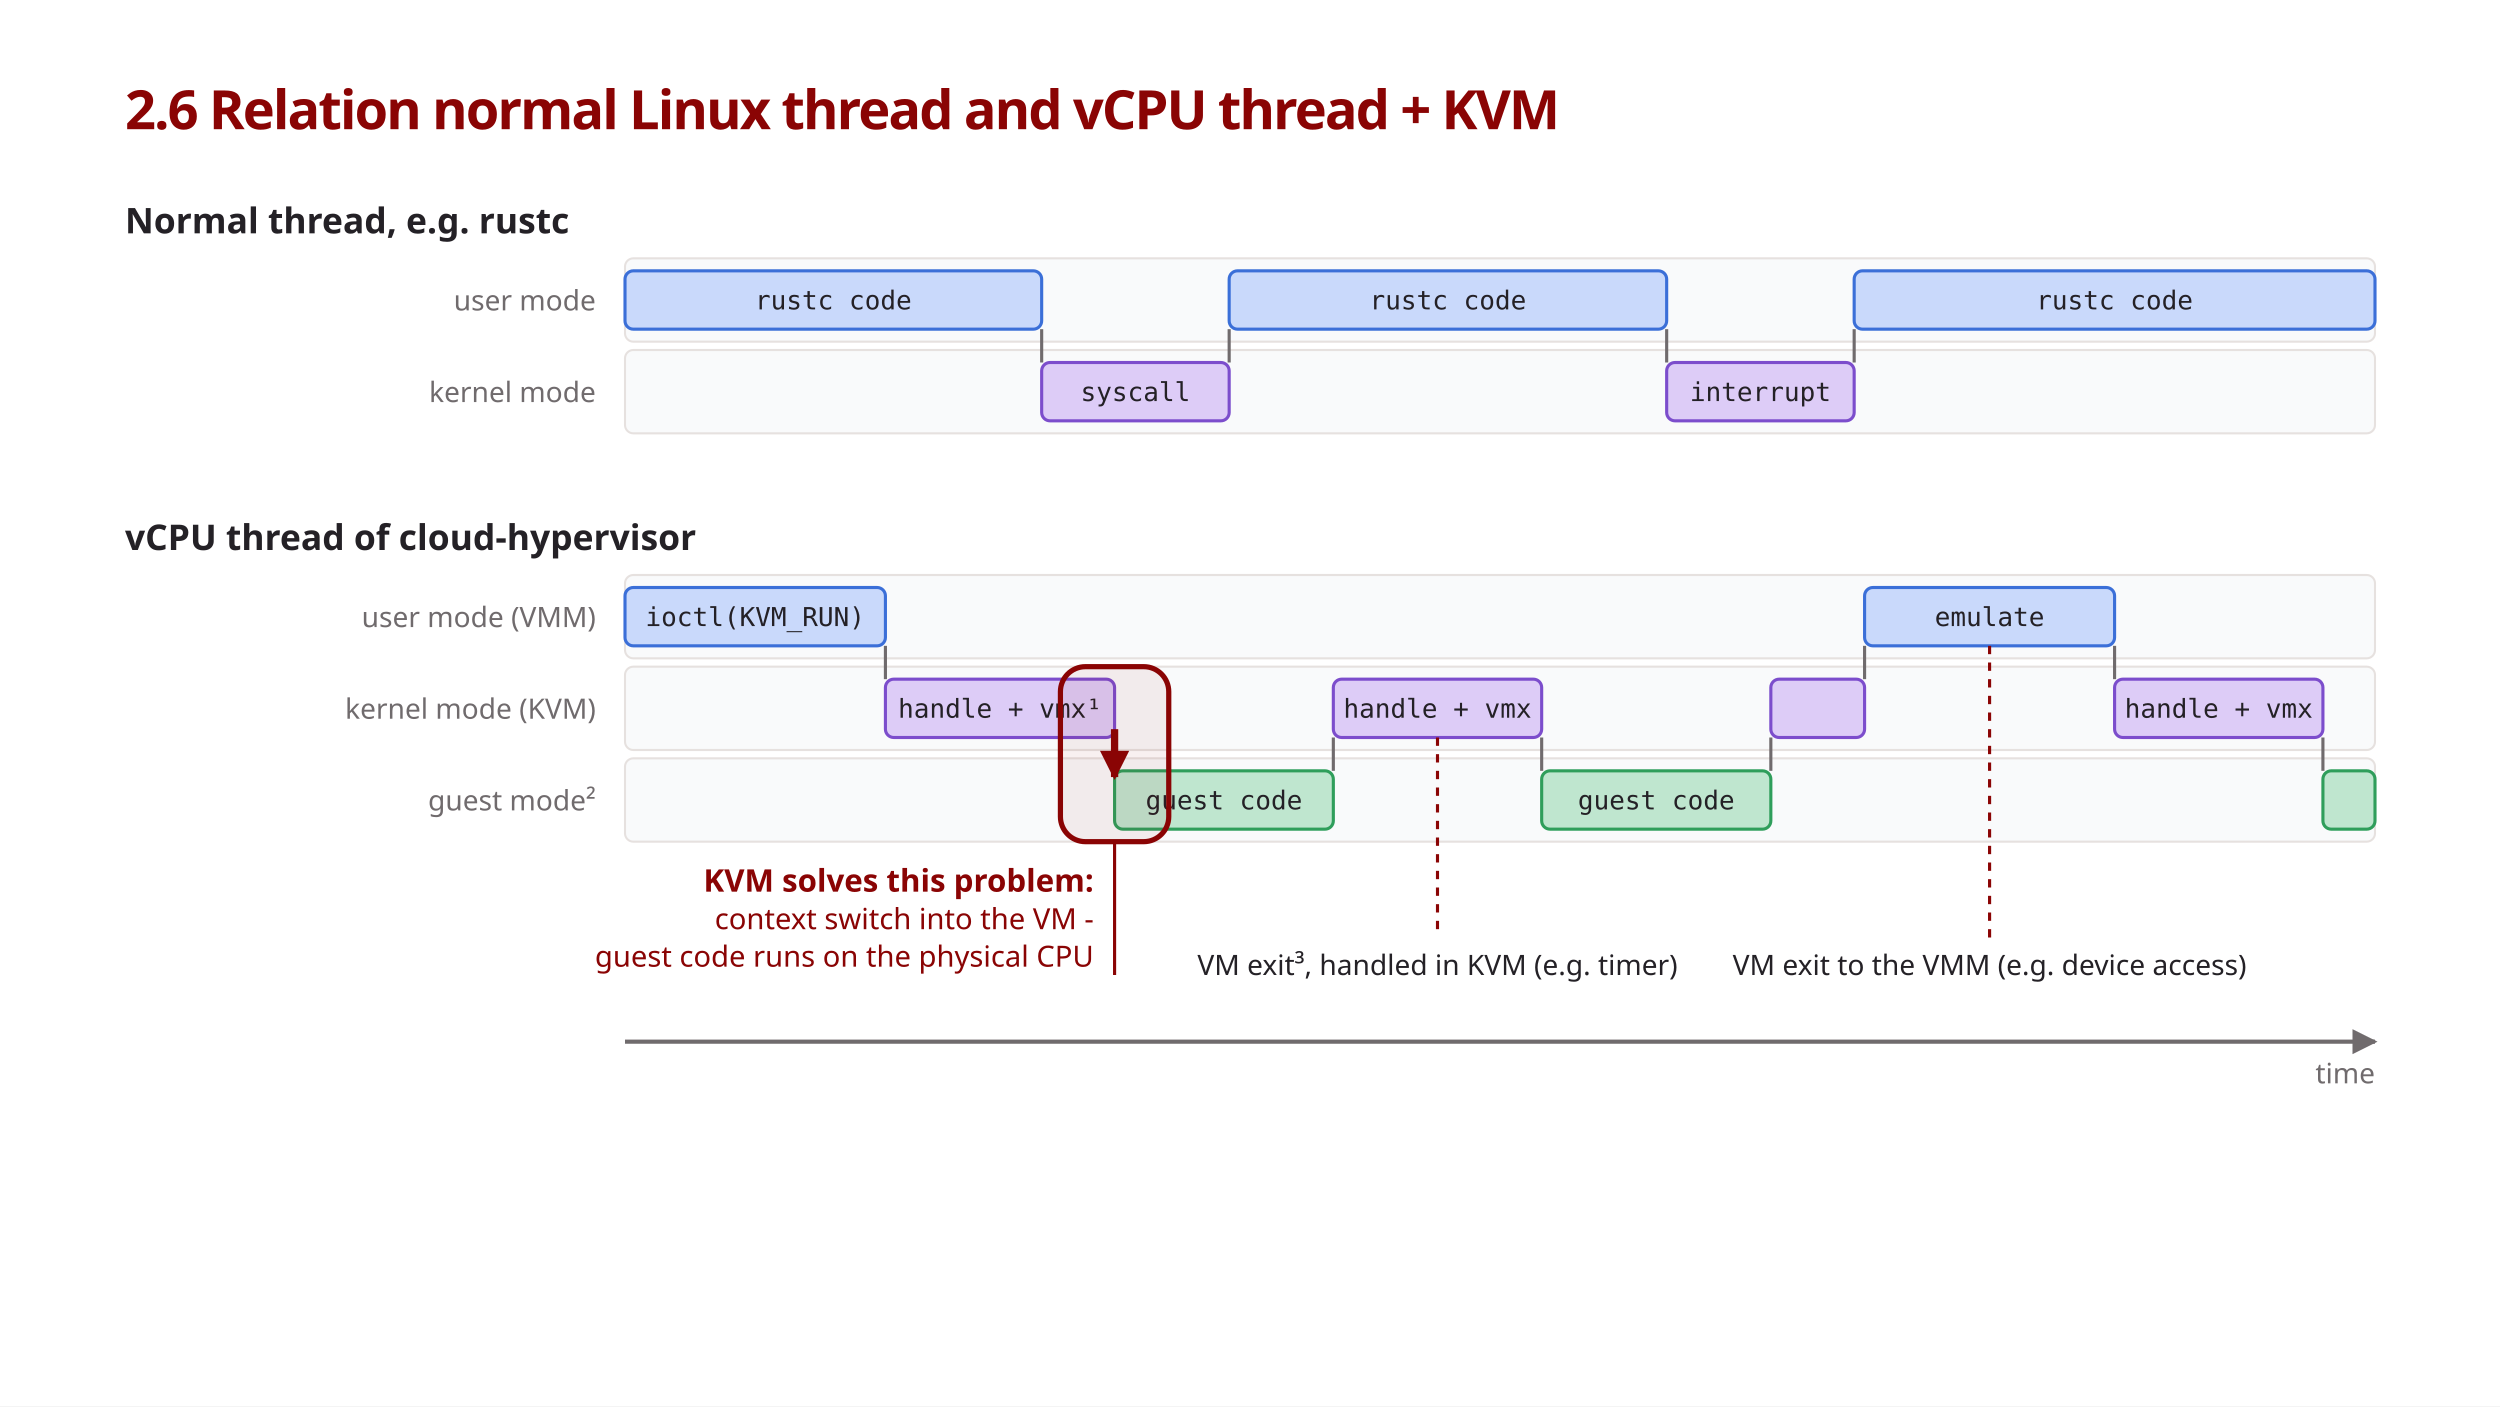
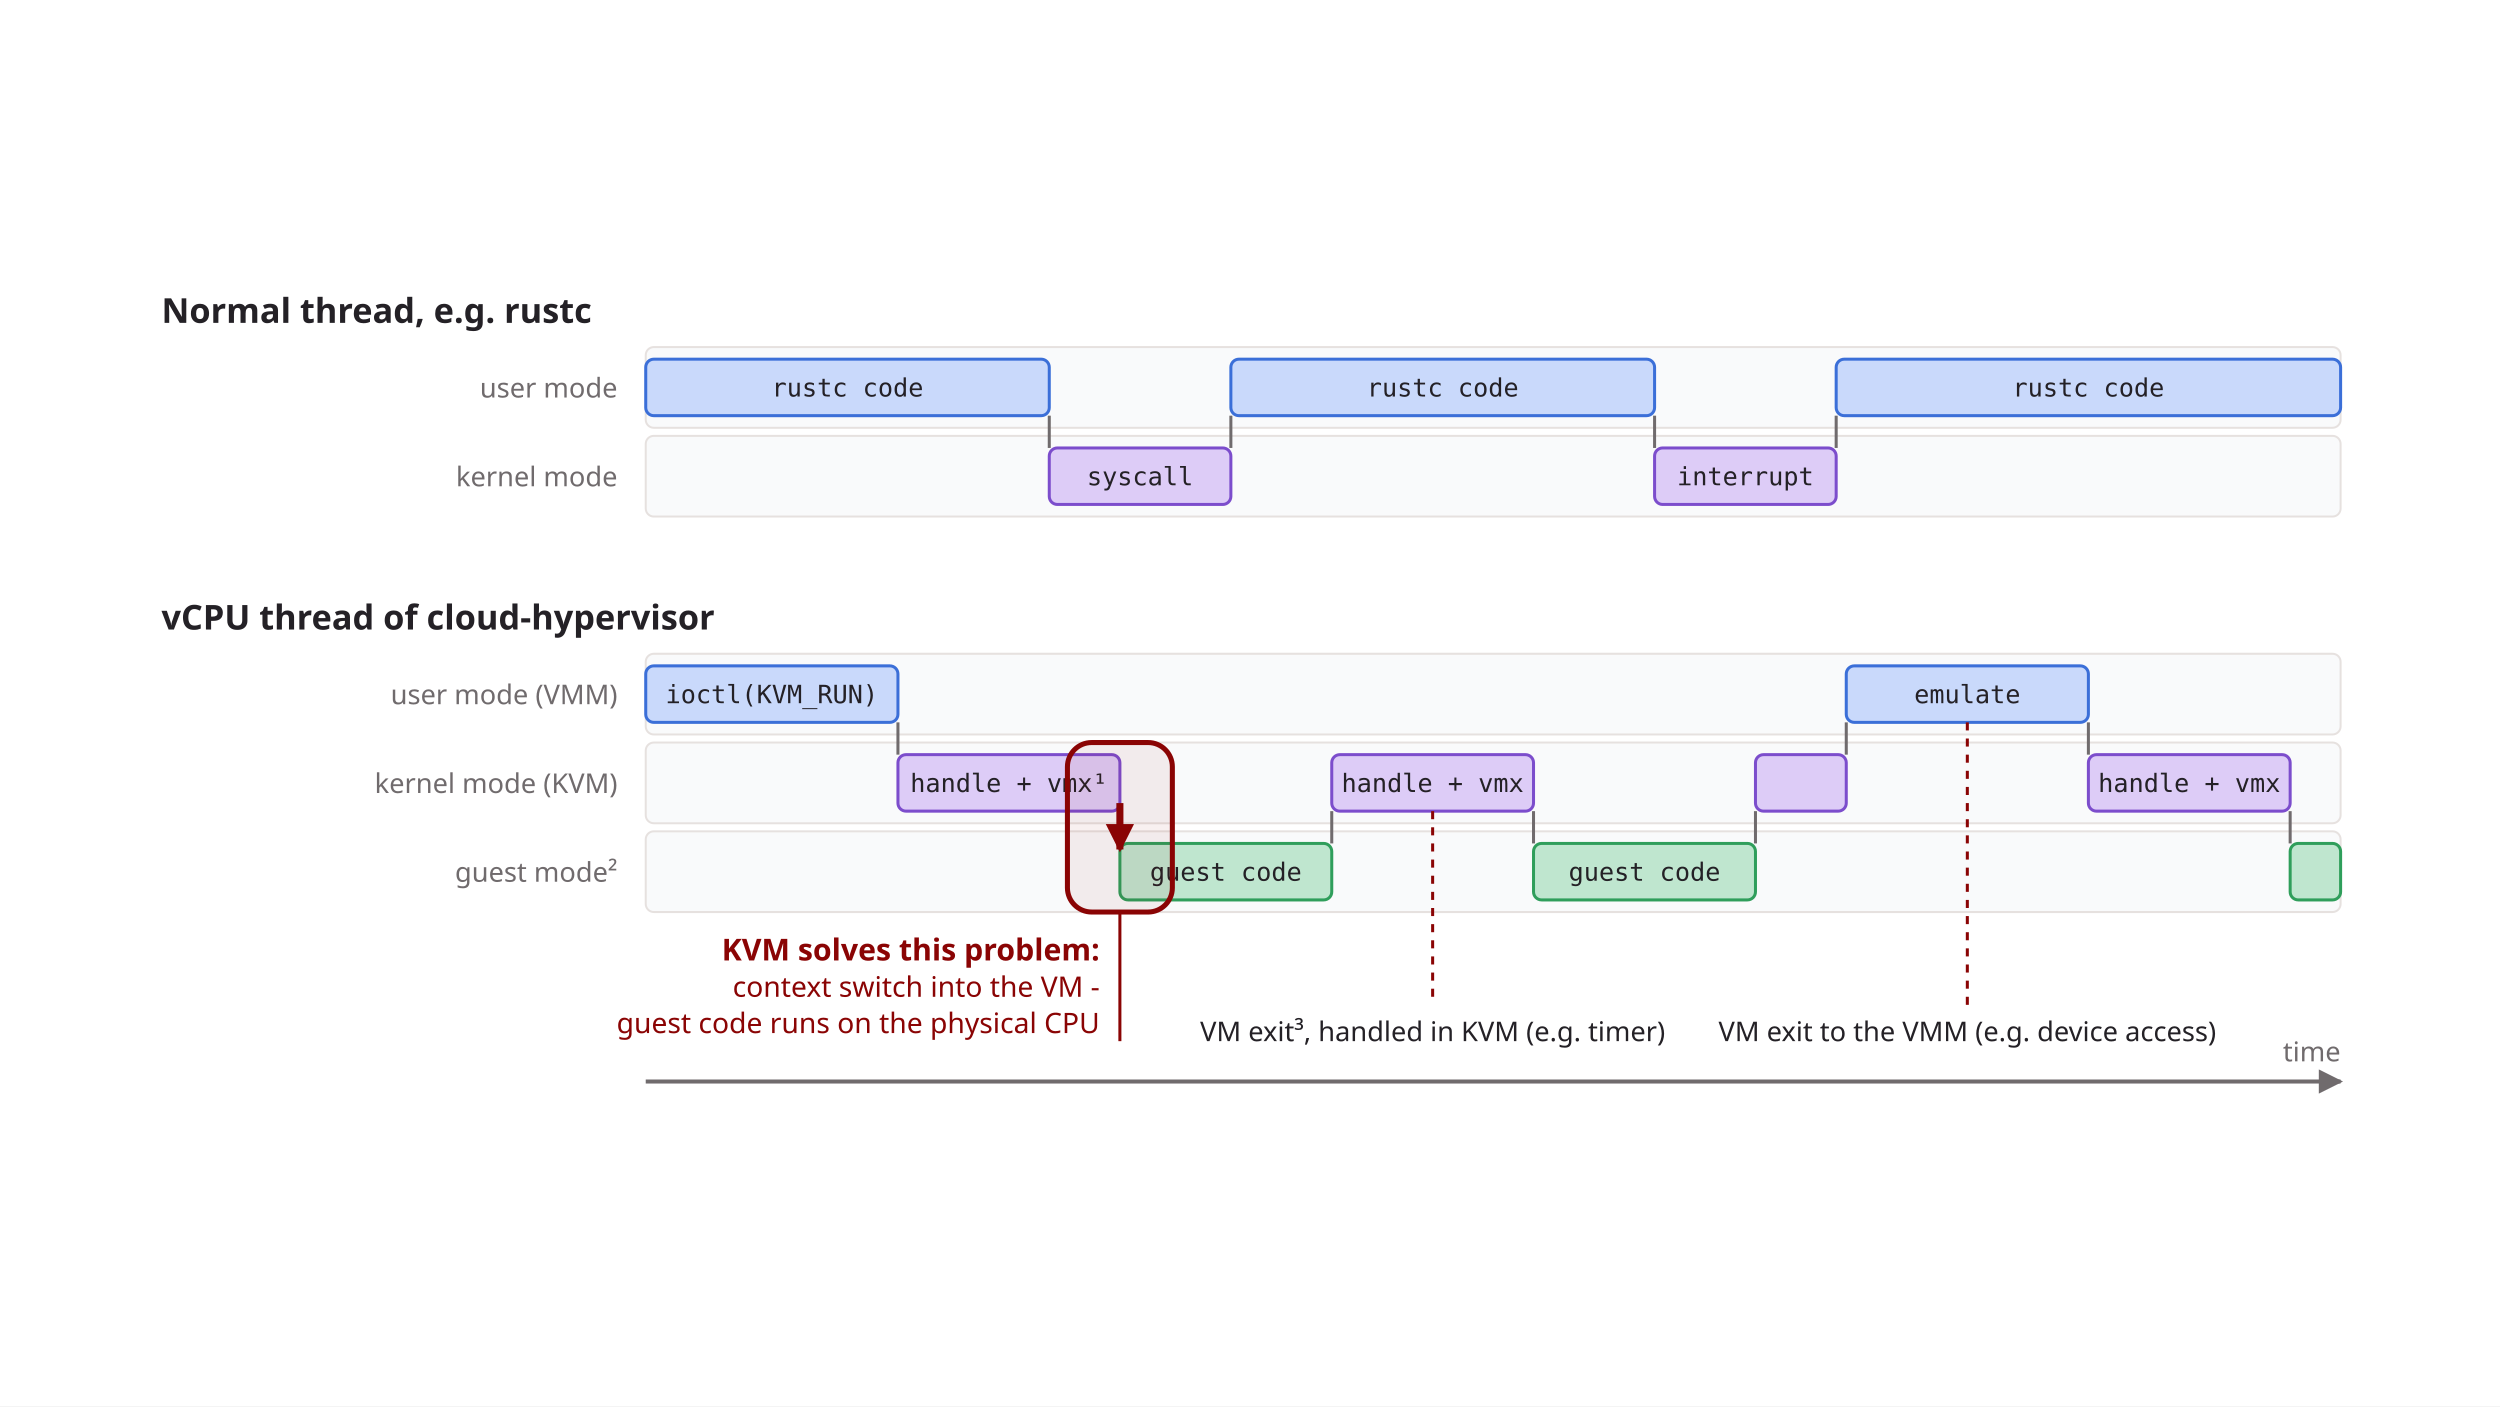
<svg xmlns="http://www.w3.org/2000/svg" viewBox="0 0 1200 675" font-family="'IBM Plex Sans', sans-serif">
  <style>
-     .title { font-size: 26px; font-weight: 600; fill: #8a0404; letter-spacing: -0.035em; }
    .h     { font-size: 17px; font-weight: 600; fill: #242126; }
    .lane-l { font-size: 13.5px; fill: #706b6d; }
    .bar-t { font-family: 'Source Code Pro', monospace; font-size: 12.5px; fill: #242126; }
    .note  { font-size: 13.5px; fill: #242126; }
    .key-h { font-size: 15px; font-weight: 600; fill: #8a0404; }
    .key-t { font-size: 14px; fill: #8a0404; }

    .lane  { fill: #f9fafb; stroke: #e6e1df; stroke-width: 1; }
    .user  { fill: #c9d9fb; stroke: #3b6fd8; stroke-width: 1.5; }
    .kern  { fill: #ddccf7; stroke: #7c4dcc; stroke-width: 1.5; }
    .guest { fill: #bfe6cf; stroke: #2f9e5b; stroke-width: 1.5; }
    .step  { stroke: #706b6d; stroke-width: 1.5; }
    .lead  { stroke: #8a0404; stroke-width: 1.5; stroke-dasharray: 4 4; }
    .axis  { stroke: #706b6d; stroke-width: 2; marker-end: url(#arrow); }
    .key-ring { fill: #8a0404; fill-opacity: 0.06; stroke: #8a0404; stroke-width: 2.5; }
    .key   { stroke: #8a0404; stroke-width: 3.5; marker-end: url(#arrow-red); }
    .key-ptr { stroke: #8a0404; stroke-width: 1.5; }
  </style>
  <defs>
    <marker id="arrow" viewBox="0 0 10 10" refX="9" refY="5" markerWidth="6" markerHeight="6" orient="auto">
      <path d="M0,0 L10,5 L0,10 z" fill="#706b6d" />
    </marker>
    <marker id="arrow-red" viewBox="0 0 10 10" refX="9" refY="5" markerWidth="4" markerHeight="4" orient="auto">
      <path d="M0,0 L10,5 L0,10 z" fill="#8a0404" />
    </marker>
  </defs>
  <rect width="1200" height="675" fill="#ffffff" />
-   <text class="title" x="60" y="62">2.6 Relation normal Linux thread and vCPU thread + KVM</text>
-   <line class="axis" x1="300" y1="500" x2="1140" y2="500" />
-   <text class="lane-l" x="1140" y="520" text-anchor="end">time</text>
-   <text class="h" x="60" y="112">Normal thread, e.g. rustc</text>
-   <rect class="lane" x="300" y="124" width="840" height="40" rx="4" />
-   <text class="lane-l" x="286" y="149" text-anchor="end">user mode</text>
-   <rect class="user" x="300" y="130" width="200" height="28" rx="4" />
-   <text class="bar-t" x="400.0" y="148.5" text-anchor="middle">rustc code</text>
-   <rect class="lane" x="300" y="168" width="840" height="40" rx="4" />
-   <text class="lane-l" x="286" y="193" text-anchor="end">kernel mode</text>
-   <line class="step" x1="500" y1="158" x2="500" y2="174" />
-   <rect class="kern" x="500" y="174" width="90" height="28" rx="4" />
-   <text class="bar-t" x="545.0" y="192.5" text-anchor="middle">syscall</text>
-   <line class="step" x1="590" y1="158" x2="590" y2="174" />
-   <rect class="user" x="590" y="130" width="210" height="28" rx="4" />
-   <text class="bar-t" x="695.0" y="148.5" text-anchor="middle">rustc code</text>
-   <line class="step" x1="800" y1="158" x2="800" y2="174" />
-   <rect class="kern" x="800" y="174" width="90" height="28" rx="4" />
-   <text class="bar-t" x="845.0" y="192.5" text-anchor="middle">interrupt</text>
-   <line class="step" x1="890" y1="158" x2="890" y2="174" />
-   <rect class="user" x="890" y="130" width="250" height="28" rx="4" />
-   <text class="bar-t" x="1015.0" y="148.5" text-anchor="middle">rustc code</text>
-   <text class="h" x="60" y="264">vCPU thread of cloud-hypervisor</text>
-   <rect class="lane" x="300" y="276" width="840" height="40" rx="4" />
-   <text class="lane-l" x="286" y="301" text-anchor="end">user mode (VMM)</text>
-   <rect class="user" x="300" y="282" width="125" height="28" rx="4" />
-   <text class="bar-t" x="362.5" y="300.5" text-anchor="middle">ioctl(KVM_RUN)</text>
-   <rect class="lane" x="300" y="320" width="840" height="40" rx="4" />
-   <text class="lane-l" x="286" y="345" text-anchor="end">kernel mode (KVM)</text>
-   <line class="step" x1="425" y1="310" x2="425" y2="326" />
-   <rect class="kern" x="425" y="326" width="110" height="28" rx="4" />
-   <text class="bar-t" x="480.0" y="344.5" text-anchor="middle">handle + vmx¹</text>
-   <rect class="lane" x="300" y="364" width="840" height="40" rx="4" />
-   <text class="lane-l" x="286" y="389" text-anchor="end">guest mode²</text>
-   <line class="step" x1="535" y1="354" x2="535" y2="370" />
-   <rect class="guest" x="535" y="370" width="105" height="28" rx="4" />
-   <text class="bar-t" x="587.5" y="388.5" text-anchor="middle">guest code</text>
-   <rect class="key-ring" x="509" y="320" width="52" height="84" rx="12" />
-   <line class="key" x1="535" y1="350" x2="535" y2="373" />
-   <line class="key-ptr" x1="535" y1="404" x2="535" y2="468" />
-   <text class="key-h" x="525" y="428" text-anchor="end">KVM solves this problem:</text>
-   <text class="key-t" x="525" y="446" text-anchor="end">context switch into the VM -</text>
-   <text class="key-t" x="525" y="464" text-anchor="end">guest code runs on the physical CPU</text>
-   <line class="step" x1="640" y1="354" x2="640" y2="370" />
-   <rect class="kern" x="640" y="326" width="100" height="28" rx="4" />
-   <text class="bar-t" x="690.0" y="344.5" text-anchor="middle">handle + vmx</text>
-   <line class="step" x1="740" y1="354" x2="740" y2="370" />
-   <rect class="guest" x="740" y="370" width="110" height="28" rx="4" />
-   <text class="bar-t" x="795.0" y="388.5" text-anchor="middle">guest code</text>
-   <line class="lead" x1="690" y1="354" x2="690" y2="450" />
-   <text class="note" x="690" y="468" text-anchor="middle">VM exit³, handled in KVM (e.g. timer)</text>
-   <line class="step" x1="850" y1="354" x2="850" y2="370" />
-   <rect class="kern" x="850" y="326" width="45" height="28" rx="4" />
-   <line class="step" x1="895" y1="310" x2="895" y2="326" />
-   <rect class="user" x="895" y="282" width="120" height="28" rx="4" />
-   <text class="bar-t" x="955.0" y="300.5" text-anchor="middle">emulate</text>
-   <line class="step" x1="1015" y1="310" x2="1015" y2="326" />
-   <rect class="kern" x="1015" y="326" width="100" height="28" rx="4" />
-   <text class="bar-t" x="1065.0" y="344.5" text-anchor="middle">handle + vmx</text>
-   <line class="step" x1="1115" y1="354" x2="1115" y2="370" />
-   <rect class="guest" x="1115" y="370" width="25" height="28" rx="4" />
-   <line class="lead" x1="955" y1="310" x2="955" y2="450" />
-   <text class="note" x="955" y="468" text-anchor="middle">VM exit to the VMM (e.g. device access)</text>
+   <g transform="translate(19.4 46.5) scale(0.9685)">
+     <line class="axis" x1="300" y1="488" x2="1140" y2="488" />
+     <text class="lane-l" x="1140" y="478" text-anchor="end">time</text>
+     <text class="h" x="60" y="112">Normal thread, e.g. rustc</text>
+     <rect class="lane" x="300" y="124" width="840" height="40" rx="4" />
+     <text class="lane-l" x="286" y="149" text-anchor="end">user mode</text>
+     <rect class="user" x="300" y="130" width="200" height="28" rx="4" />
+     <text class="bar-t" x="400.0" y="148.5" text-anchor="middle">rustc code</text>
+     <rect class="lane" x="300" y="168" width="840" height="40" rx="4" />
+     <text class="lane-l" x="286" y="193" text-anchor="end">kernel mode</text>
+     <line class="step" x1="500" y1="158" x2="500" y2="174" />
+     <rect class="kern" x="500" y="174" width="90" height="28" rx="4" />
+     <text class="bar-t" x="545.0" y="192.5" text-anchor="middle">syscall</text>
+     <line class="step" x1="590" y1="158" x2="590" y2="174" />
+     <rect class="user" x="590" y="130" width="210" height="28" rx="4" />
+     <text class="bar-t" x="695.0" y="148.5" text-anchor="middle">rustc code</text>
+     <line class="step" x1="800" y1="158" x2="800" y2="174" />
+     <rect class="kern" x="800" y="174" width="90" height="28" rx="4" />
+     <text class="bar-t" x="845.0" y="192.5" text-anchor="middle">interrupt</text>
+     <line class="step" x1="890" y1="158" x2="890" y2="174" />
+     <rect class="user" x="890" y="130" width="250" height="28" rx="4" />
+     <text class="bar-t" x="1015.0" y="148.5" text-anchor="middle">rustc code</text>
+     <text class="h" x="60" y="264">vCPU thread of cloud-hypervisor</text>
+     <rect class="lane" x="300" y="276" width="840" height="40" rx="4" />
+     <text class="lane-l" x="286" y="301" text-anchor="end">user mode (VMM)</text>
+     <rect class="user" x="300" y="282" width="125" height="28" rx="4" />
+     <text class="bar-t" x="362.5" y="300.5" text-anchor="middle">ioctl(KVM_RUN)</text>
+     <rect class="lane" x="300" y="320" width="840" height="40" rx="4" />
+     <text class="lane-l" x="286" y="345" text-anchor="end">kernel mode (KVM)</text>
+     <line class="step" x1="425" y1="310" x2="425" y2="326" />
+     <rect class="kern" x="425" y="326" width="110" height="28" rx="4" />
+     <text class="bar-t" x="480.0" y="344.5" text-anchor="middle">handle + vmx¹</text>
+     <rect class="lane" x="300" y="364" width="840" height="40" rx="4" />
+     <text class="lane-l" x="286" y="389" text-anchor="end">guest mode²</text>
+     <line class="step" x1="535" y1="354" x2="535" y2="370" />
+     <rect class="guest" x="535" y="370" width="105" height="28" rx="4" />
+     <text class="bar-t" x="587.5" y="388.5" text-anchor="middle">guest code</text>
+     <rect class="key-ring" x="509" y="320" width="52" height="84" rx="12" />
+     <line class="key" x1="535" y1="350" x2="535" y2="373" />
+     <line class="key-ptr" x1="535" y1="404" x2="535" y2="468" />
+     <text class="key-h" x="525" y="428" text-anchor="end">KVM solves this problem:</text>
+     <text class="key-t" x="525" y="446" text-anchor="end">context switch into the VM -</text>
+     <text class="key-t" x="525" y="464" text-anchor="end">guest code runs on the physical CPU</text>
+     <line class="step" x1="640" y1="354" x2="640" y2="370" />
+     <rect class="kern" x="640" y="326" width="100" height="28" rx="4" />
+     <text class="bar-t" x="690.0" y="344.5" text-anchor="middle">handle + vmx</text>
+     <line class="step" x1="740" y1="354" x2="740" y2="370" />
+     <rect class="guest" x="740" y="370" width="110" height="28" rx="4" />
+     <text class="bar-t" x="795.0" y="388.5" text-anchor="middle">guest code</text>
+     <line class="lead" x1="690" y1="354" x2="690" y2="450" />
+     <text class="note" x="690" y="468" text-anchor="middle">VM exit³, handled in KVM (e.g. timer)</text>
+     <line class="step" x1="850" y1="354" x2="850" y2="370" />
+     <rect class="kern" x="850" y="326" width="45" height="28" rx="4" />
+     <line class="step" x1="895" y1="310" x2="895" y2="326" />
+     <rect class="user" x="895" y="282" width="120" height="28" rx="4" />
+     <text class="bar-t" x="955.0" y="300.5" text-anchor="middle">emulate</text>
+     <line class="step" x1="1015" y1="310" x2="1015" y2="326" />
+     <rect class="kern" x="1015" y="326" width="100" height="28" rx="4" />
+     <text class="bar-t" x="1065.0" y="344.5" text-anchor="middle">handle + vmx</text>
+     <line class="step" x1="1115" y1="354" x2="1115" y2="370" />
+     <rect class="guest" x="1115" y="370" width="25" height="28" rx="4" />
+     <line class="lead" x1="955" y1="310" x2="955" y2="450" />
+     <text class="note" x="955" y="468" text-anchor="middle">VM exit to the VMM (e.g. device access)</text>
+   </g>
</svg>
